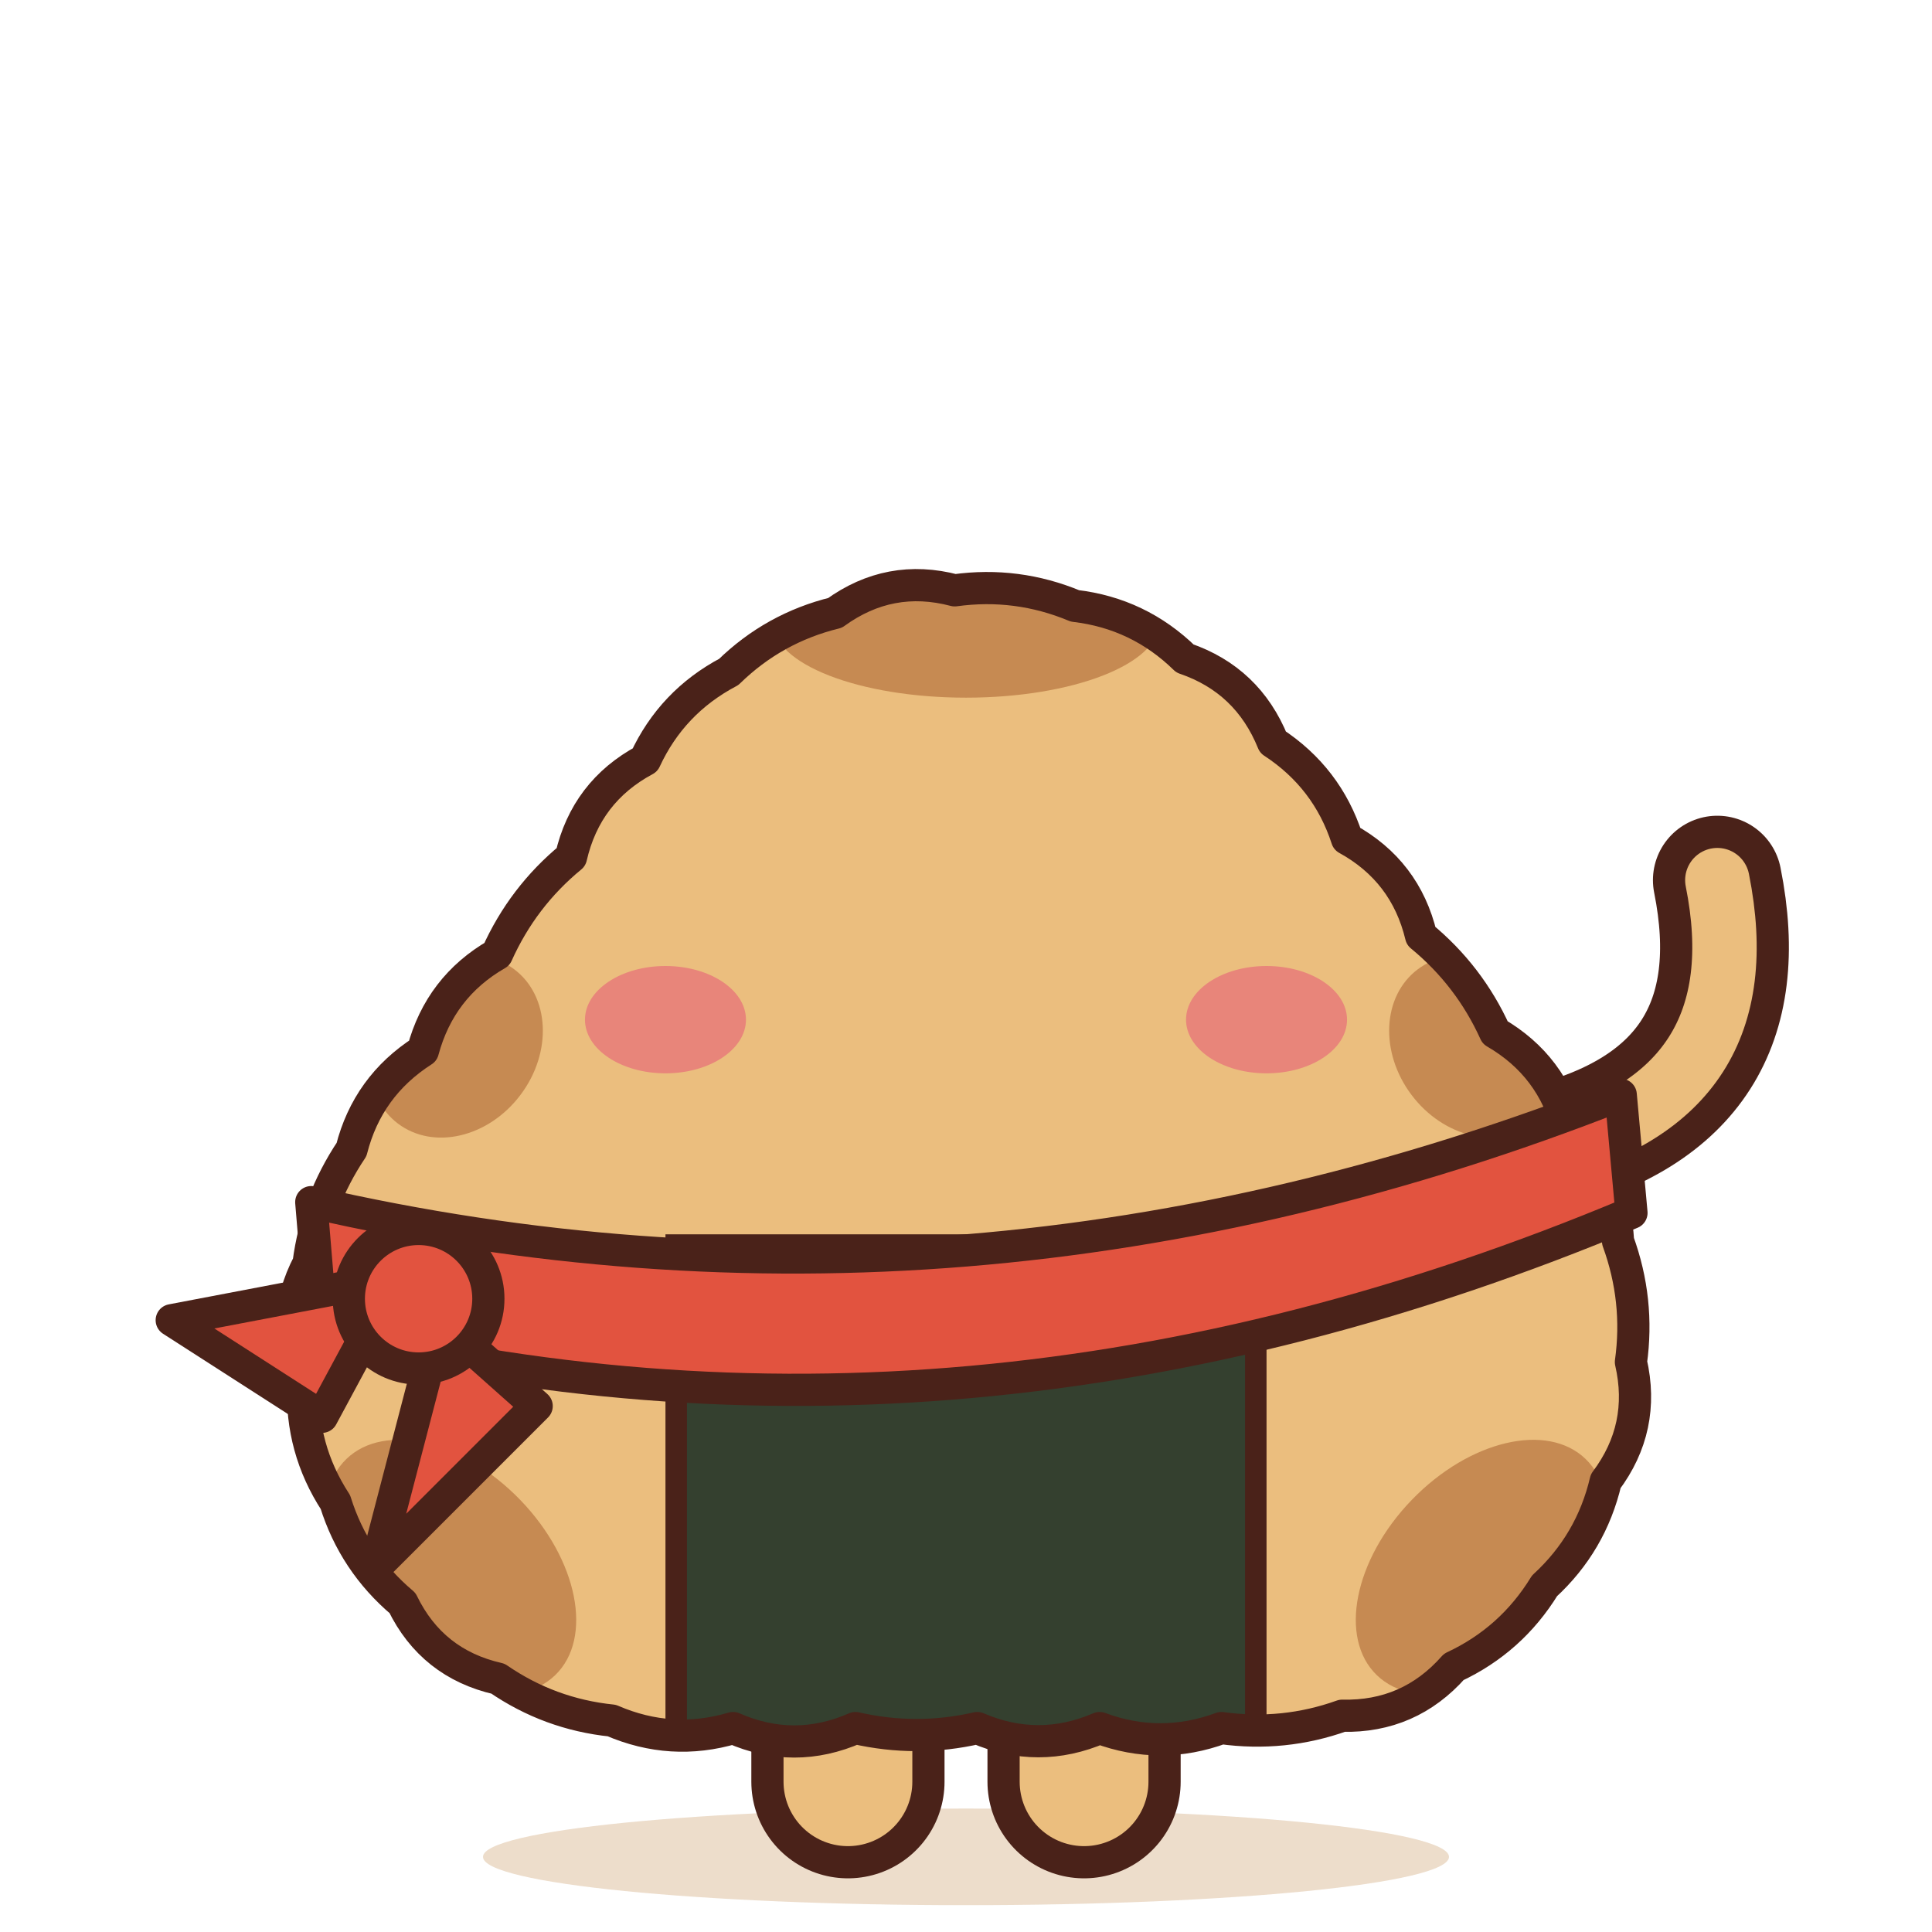
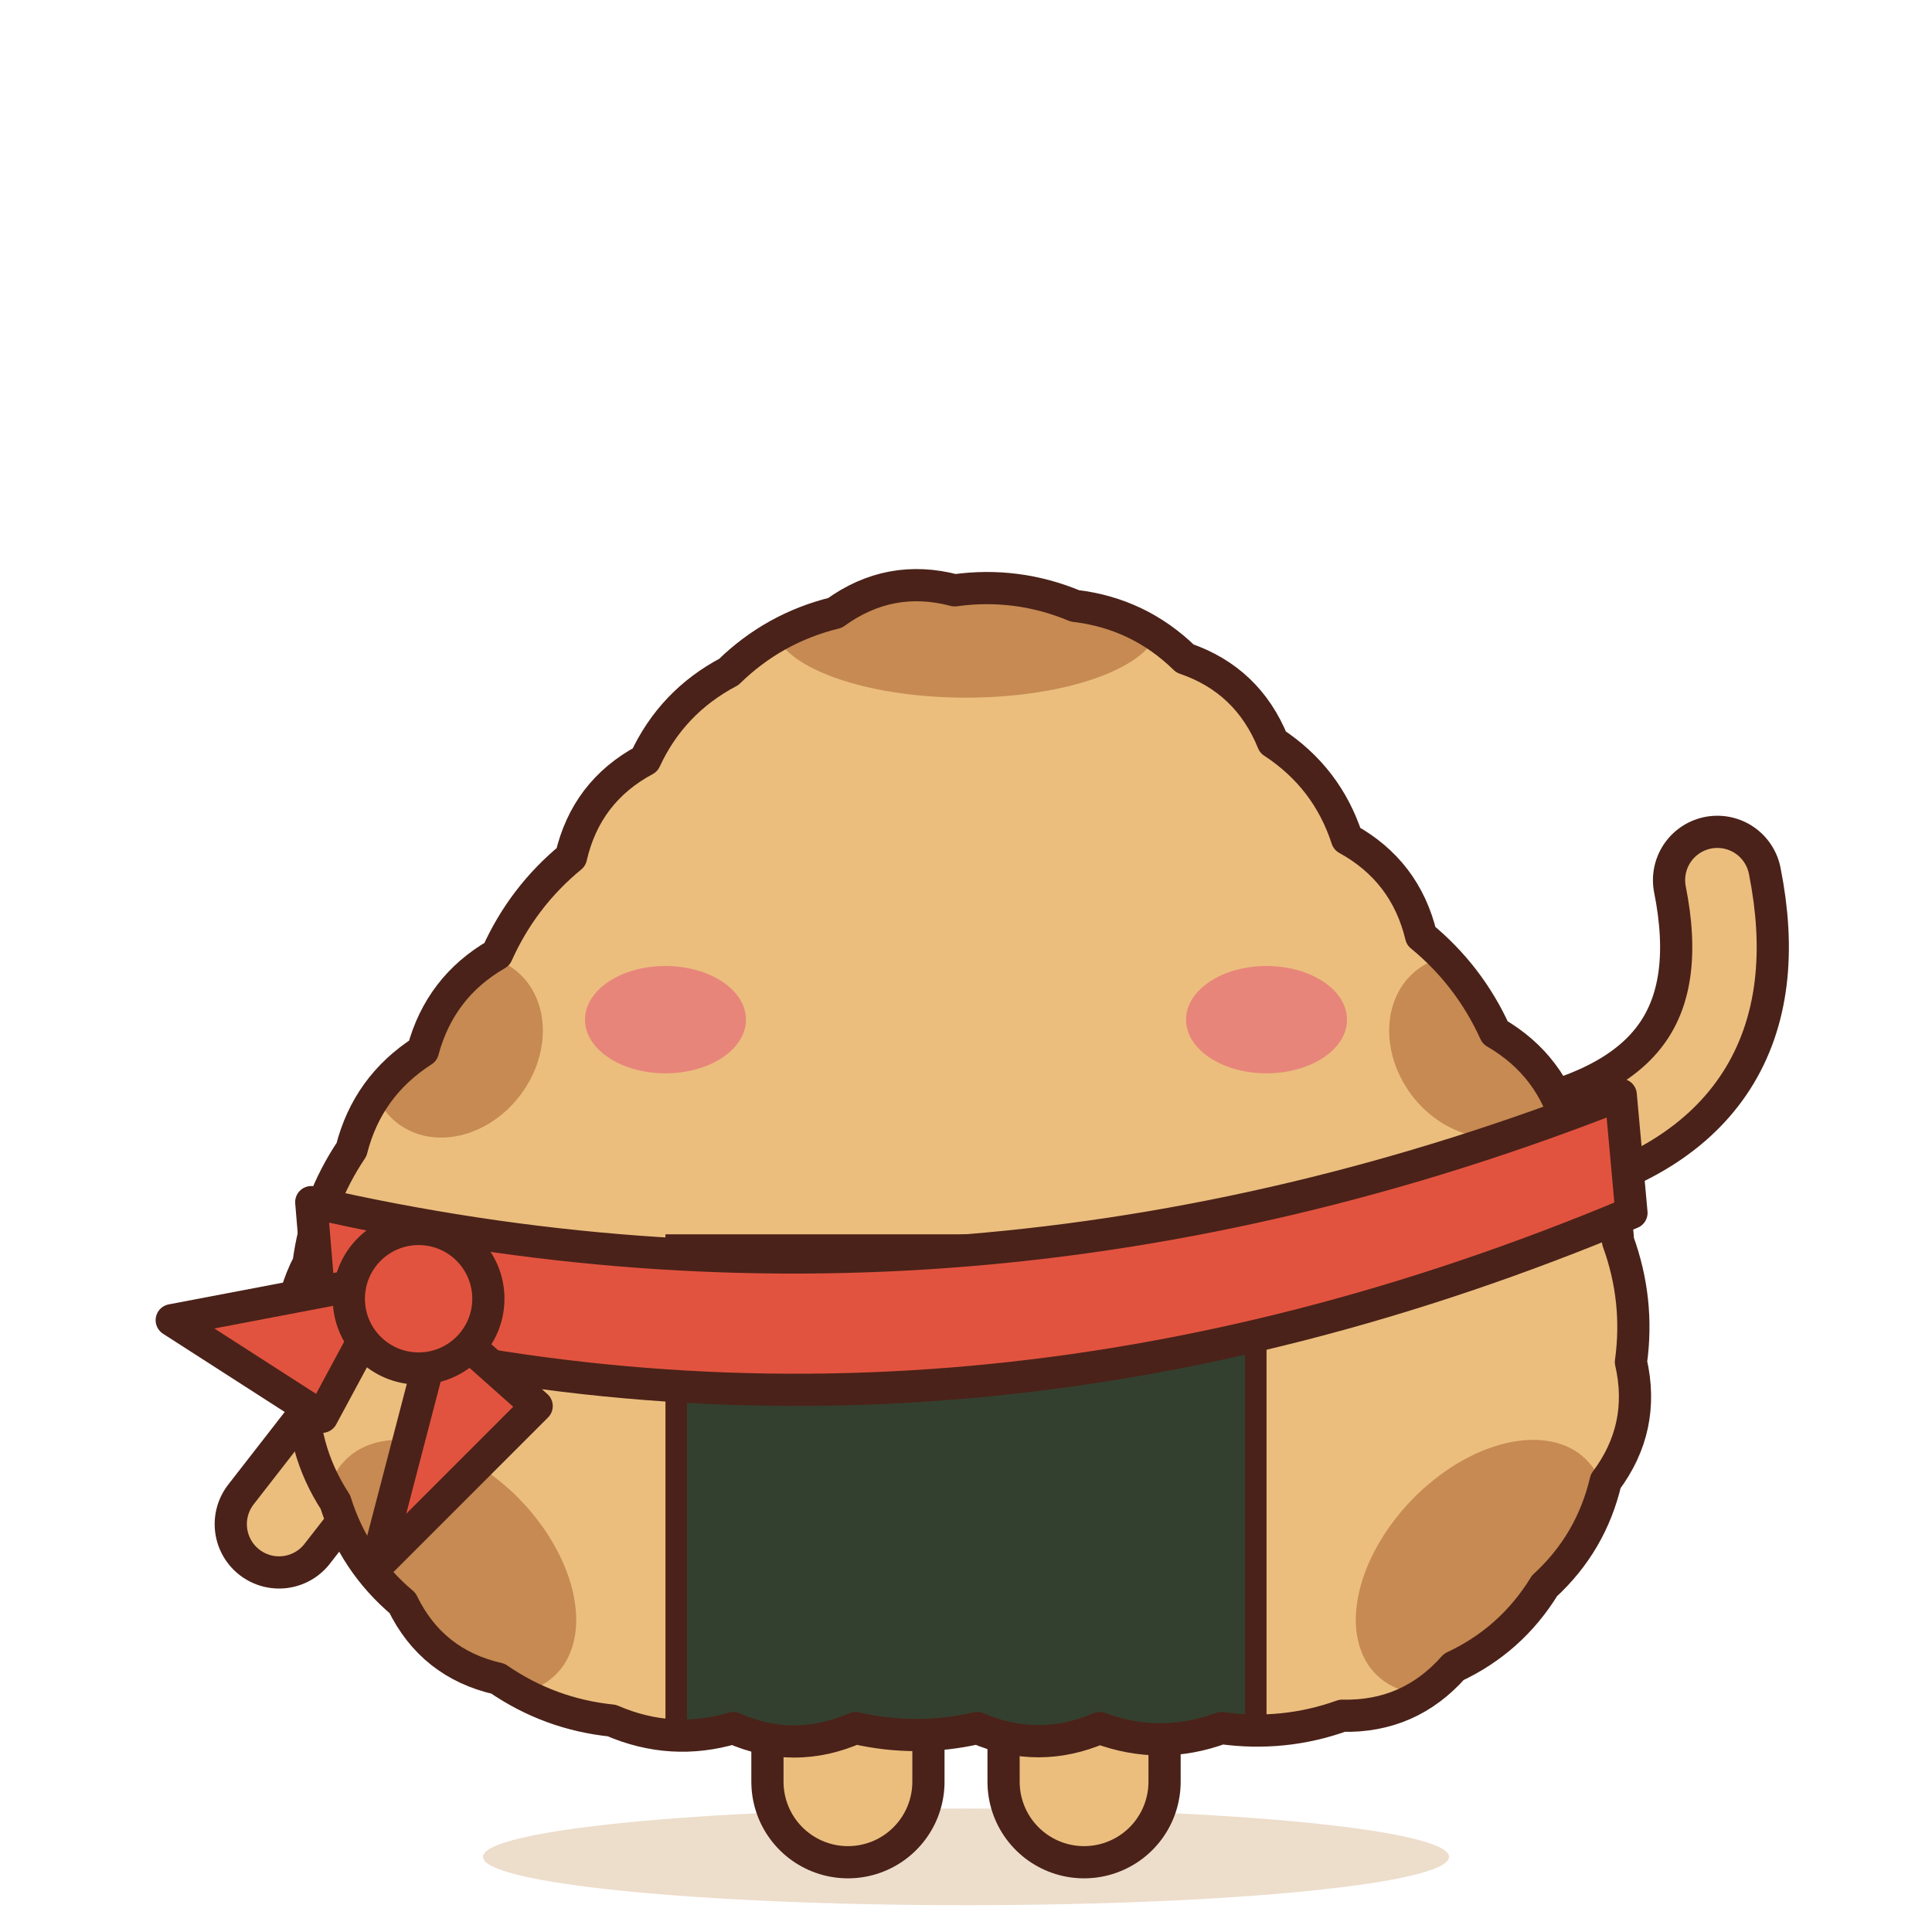
<svg xmlns="http://www.w3.org/2000/svg" viewBox="-30 0 360 360" width="360" height="360">
-   <defs>
-     <clipPath id="bodyClip">
-       <path d="M207.2 138.3 Q217.3 144.9 221.0 156.3 Q231.9 162.3 234.8 174.4 Q243.8 181.8 248.6 192.4 Q259.3 198.6 262.3 210.6 Q270.8 219.2 271.5 231.3 Q275.5 242.3 273.9 253.8 Q276.7 266.0 269.2 276.0 Q266.5 287.5 257.8 295.5 Q251.6 305.6 240.9 310.6 Q232.6 320.0 220.1 319.7 Q209.2 323.6 197.6 322.0 Q186.2 326.2 174.9 322.0 Q163.5 326.9 152.1 322.0 Q140.8 324.6 129.4 322.0 Q118.0 327.0 106.6 322.0 Q95.1 325.4 84.0 320.6 Q72.4 319.4 62.8 312.8 Q50.5 310.0 45.0 298.7 Q36.0 291.1 32.5 279.9 Q26.0 269.9 26.5 258.0 Q21.7 246.5 27.5 235.4 Q29.0 223.9 35.5 214.2 Q38.5 202.4 48.8 195.8 Q52.0 183.9 62.6 177.8 Q67.4 167.1 76.4 159.7 Q79.2 147.5 90.2 141.6 Q95.2 130.8 105.8 125.2 Q114.2 117.0 125.6 114.2 Q135.8 106.8 147.9 110.0 Q159.5 108.4 170.3 112.9 Q182.2 114.3 190.8 122.7 Q202.5 126.7 207.2 138.3Z" />
-     </clipPath>
-   </defs>
  <ellipse cx="150" cy="346" rx="90" ry="9" fill="#E8D4BE" opacity="0.8" />
  <path d="M128 314 L128 332" stroke="#4A2219" stroke-width="36" stroke-linecap="round" fill="none" />
-   <path d="M128 314 L128 332" stroke="#EBBE7E" stroke-width="24" stroke-linecap="round" fill="none" />
+   <path class="rice" d="M128 314 L128 332" stroke="#EBBE7E" stroke-width="24" stroke-linecap="round" fill="none" />
  <path d="M172 314 L172 332" stroke="#4A2219" stroke-width="36" stroke-linecap="round" fill="none" />
-   <path d="M172 314 L172 332" stroke="#EBBE7E" stroke-width="24" stroke-linecap="round" fill="none" />
+   <path class="rice" d="M172 314 L172 332" stroke="#EBBE7E" stroke-width="24" stroke-linecap="round" fill="none" />
+   <path d="M36 266 L22 284" stroke="#4A2219" stroke-width="24" stroke-linecap="round" fill="none" />
+   <path class="rice" d="M36 266 L22 284" stroke="#EBBE7E" stroke-width="12" stroke-linecap="round" fill="none" />
  <path d="M258 214 Q298 204 290 164" stroke="#4A2219" stroke-width="24" stroke-linecap="round" fill="none" />
-   <path d="M258 214 Q298 204 290 164" stroke="#EBBE7E" stroke-width="12" stroke-linecap="round" fill="none" />
-   <path d="M207.2 138.3 Q217.3 144.9 221.0 156.3 Q231.9 162.3 234.8 174.4 Q243.8 181.8 248.6 192.4 Q259.3 198.6 262.3 210.6 Q270.8 219.2 271.5 231.3 Q275.5 242.3 273.9 253.8 Q276.7 266.0 269.2 276.0 Q266.5 287.5 257.8 295.5 Q251.6 305.6 240.9 310.6 Q232.6 320.0 220.1 319.7 Q209.2 323.6 197.6 322.0 Q186.2 326.2 174.9 322.0 Q163.5 326.9 152.1 322.0 Q140.8 324.6 129.4 322.0 Q118.0 327.0 106.6 322.0 Q95.1 325.4 84.0 320.6 Q72.4 319.4 62.8 312.8 Q50.5 310.0 45.0 298.7 Q36.0 291.1 32.5 279.9 Q26.0 269.9 26.5 258.0 Q21.7 246.5 27.5 235.4 Q29.0 223.9 35.5 214.2 Q38.5 202.4 48.8 195.8 Q52.0 183.9 62.6 177.8 Q67.4 167.1 76.4 159.7 Q79.2 147.5 90.2 141.6 Q95.2 130.8 105.8 125.2 Q114.2 117.0 125.6 114.2 Q135.8 106.8 147.9 110.0 Q159.5 108.4 170.3 112.9 Q182.2 114.3 190.8 122.7 Q202.5 126.7 207.2 138.3Z" fill="#EBBE7E" />
-   <g clip-path="url(#bodyClip)">
-     <ellipse cx="150" cy="116" rx="36" ry="14" transform="rotate(0 150 116)" fill="#C68A52" />
-     <ellipse cx="55" cy="195" rx="18" ry="15" transform="rotate(-53 55 195)" fill="#C68A52" />
-     <ellipse cx="245" cy="195" rx="18" ry="15" transform="rotate(53 245 195)" fill="#C68A52" />
-     <ellipse cx="54" cy="292" rx="28" ry="18" transform="rotate(46 54 292)" fill="#C68A52" />
-     <ellipse cx="246" cy="292" rx="28" ry="18" transform="rotate(-46 246 292)" fill="#C68A52" />
-     <rect x="96" y="232" width="108" height="114" fill="#34402F" stroke="#4A2219" stroke-width="4" />
-   </g>
+   <path class="rice" d="M258 214 Q298 204 290 164" stroke="#EBBE7E" stroke-width="12" stroke-linecap="round" fill="none" />
+   <path class="rice" d="M207.2 138.3 Q217.3 144.9 221.0 156.3 Q231.9 162.3 234.8 174.4 Q243.8 181.8 248.6 192.4 Q259.3 198.6 262.3 210.6 Q270.8 219.2 271.5 231.3 Q275.5 242.3 273.9 253.8 Q276.7 266.0 269.2 276.0 Q266.5 287.5 257.8 295.5 Q251.6 305.6 240.9 310.6 Q232.6 320.0 220.1 319.7 Q209.2 323.6 197.6 322.0 Q186.2 326.2 174.9 322.0 Q163.5 326.9 152.1 322.0 Q140.8 324.6 129.4 322.0 Q118.0 327.0 106.6 322.0 Q95.1 325.4 84.0 320.6 Q72.4 319.4 62.8 312.8 Q50.5 310.0 45.0 298.7 Q36.0 291.1 32.5 279.9 Q26.0 269.9 26.5 258.0 Q21.7 246.5 27.5 235.4 Q29.0 223.9 35.5 214.2 Q38.5 202.4 48.8 195.8 Q52.0 183.9 62.6 177.8 Q67.4 167.1 76.4 159.7 Q79.2 147.5 90.2 141.6 Q95.2 130.8 105.8 125.2 Q114.2 117.0 125.6 114.2 Q135.8 106.8 147.9 110.0 Q159.5 108.4 170.3 112.9 Q182.2 114.3 190.8 122.7 Q202.5 126.7 207.2 138.3Z" fill="#EBBE7E" />
+   <path d="M174.18 126.37 L172.84 126.82 L171.45 127.24 L170 127.64 L168.51 128.01 L166.97 128.35 L165.39 128.66 L163.78 128.93 L162.13 129.18 L160.45 129.4 L158.75 129.58 L157.02 129.73 L155.28 129.85 L153.53 129.93 L151.77 129.98 L150 130 L148.23 129.98 L146.47 129.93 L144.72 129.85 L142.98 129.73 L141.25 129.58 L139.55 129.4 L137.87 129.18 L136.22 128.93 L134.61 128.66 L133.03 128.35 L131.49 128.01 L130 127.64 L128.55 127.24 L127.16 126.82 L125.82 126.37 L124.54 125.9 L123.33 125.4 L122.17 124.88 L121.08 124.34 L120.07 123.78 L119.12 123.2 L118.25 122.6 L117.46 121.99 L116.74 121.36 L116.1 120.72 L115.55 120.06 L115.08 119.4 L114.69 118.73 L114.61 118.55 L114.95 118.35 L116.2 117.68 L117.47 117.06 L118.77 116.48 L120.09 115.94 L121.43 115.44 L122.8 114.98 L124.19 114.57 L125.6 114.2 L126.88 113.32 L128.18 112.52 L129.49 111.8 L130.82 111.16 L132.16 110.61 L133.52 110.14 L134.89 109.75 L136.28 109.45 L137.68 109.23 L139.09 109.09 L140.52 109.04 L141.97 109.06 L143.43 109.17 L144.9 109.37 L146.39 109.64 L147.9 110 L149.35 109.82 L150.79 109.7 L152.22 109.61 L153.65 109.58 L155.07 109.6 L156.49 109.66 L157.9 109.77 L159.3 109.93 L160.7 110.13 L162.09 110.38 L163.47 110.68 L164.85 111.03 L166.22 111.43 L167.59 111.87 L168.95 112.36 L170.3 112.9 L171.77 113.1 L173.22 113.36 L174.65 113.67 L176.04 114.04 L177.42 114.46 L178.76 114.93 L180.08 115.46 L181.38 116.05 L182.64 116.69 L183.89 117.38 L185.1 118.13 L185.47 118.38 L185.31 118.73 L184.92 119.4 L184.45 120.06 L183.9 120.72 L183.26 121.36 L182.54 121.99 L181.75 122.6 L180.88 123.2 L179.93 123.78 L178.92 124.34 L177.83 124.88 L176.67 125.4 L175.46 125.9Z" fill="#C68A52" />
+   <path d="M68.44 201.82 L67.98 202.57 L67.5 203.31 L66.98 204.03 L66.43 204.72 L65.86 205.39 L65.26 206.04 L64.64 206.66 L63.99 207.25 L63.32 207.81 L62.63 208.34 L61.92 208.84 L61.2 209.31 L60.46 209.74 L59.71 210.13 L58.94 210.49 L58.17 210.81 L57.39 211.1 L56.6 211.34 L55.81 211.55 L55.02 211.71 L54.23 211.84 L53.44 211.92 L52.65 211.97 L51.87 211.97 L51.09 211.93 L50.33 211.85 L49.58 211.74 L48.84 211.58 L48.11 211.38 L47.4 211.14 L46.71 210.86 L46.04 210.54 L45.39 210.19 L44.77 209.8 L44.17 209.38 L43.59 208.92 L43.05 208.42 L42.53 207.9 L42.04 207.34 L41.58 206.75 L41.16 206.14 L40.76 205.49 L40.41 204.83 L40.09 204.14 L40.06 204.08 L40.33 203.7 L41.18 202.57 L42.1 201.48 L43.08 200.43 L44.11 199.43 L45.19 198.46 L46.34 197.53 L47.54 196.65 L48.8 195.8 L49.23 194.34 L49.72 192.92 L50.26 191.54 L50.86 190.21 L51.52 188.93 L52.24 187.69 L53.02 186.5 L53.85 185.35 L54.74 184.25 L55.69 183.19 L56.7 182.18 L57.76 181.21 L58.89 180.29 L60.07 179.42 L61.3 178.59 L61.44 178.5 L61.89 178.62 L62.6 178.86 L63.29 179.14 L63.96 179.46 L64.61 179.81 L65.23 180.2 L65.83 180.62 L66.41 181.08 L66.95 181.58 L67.47 182.1 L67.96 182.66 L68.42 183.25 L68.84 183.86 L69.24 184.51 L69.59 185.17 L69.91 185.86 L70.2 186.58 L70.45 187.31 L70.66 188.06 L70.84 188.83 L70.97 189.61 L71.07 190.41 L71.13 191.22 L71.15 192.03 L71.13 192.86 L71.08 193.69 L70.98 194.52 L70.84 195.35 L70.67 196.18 L70.46 197.01 L70.21 197.84 L69.93 198.66 L69.61 199.47 L69.25 200.26 L68.86 201.05Z" fill="#C68A52" />
+   <path d="M236.04 179.46 L236.71 179.14 L237.4 178.86 L238.11 178.62 L238.84 178.42 L239.1 178.37 L240.01 179.34 L240.96 180.4 L241.87 181.49 L242.75 182.6 L243.6 183.74 L244.41 184.9 L245.19 186.09 L245.94 187.3 L246.65 188.54 L247.33 189.8 L247.98 191.09 L248.6 192.4 L249.91 193.2 L251.15 194.04 L252.34 194.93 L253.47 195.86 L254.54 196.84 L255.54 197.87 L256.49 198.94 L257.38 200.05 L258.2 201.21 L258.97 202.42 L259.67 203.67 L259.91 204.14 L259.59 204.83 L259.24 205.49 L258.84 206.14 L258.42 206.75 L257.96 207.34 L257.47 207.9 L256.95 208.42 L256.41 208.92 L255.83 209.38 L255.23 209.8 L254.61 210.19 L253.96 210.54 L253.29 210.86 L252.6 211.14 L251.89 211.38 L251.16 211.58 L250.42 211.74 L249.67 211.85 L248.91 211.93 L248.13 211.97 L247.35 211.97 L246.56 211.92 L245.77 211.84 L244.98 211.71 L244.19 211.55 L243.4 211.34 L242.61 211.1 L241.83 210.81 L241.06 210.49 L240.29 210.13 L239.54 209.74 L238.8 209.31 L238.08 208.84 L237.37 208.34 L236.68 207.81 L236.01 207.25 L235.36 206.66 L234.74 206.04 L234.14 205.39 L233.57 204.72 L233.02 204.03 L232.5 203.31 L232.02 202.57 L231.56 201.82 L231.14 201.05 L230.75 200.26 L230.39 199.47 L230.07 198.66 L229.79 197.84 L229.54 197.01 L229.33 196.18 L229.16 195.35 L229.02 194.52 L228.92 193.69 L228.87 192.86 L228.85 192.03 L228.87 191.22 L228.93 190.41 L229.03 189.61 L229.16 188.83 L229.34 188.06 L229.55 187.31 L229.8 186.58 L230.09 185.86 L230.41 185.17 L230.76 184.51 L231.16 183.86 L231.58 183.25 L232.04 182.66 L232.53 182.1 L233.05 181.58 L233.59 181.08 L234.17 180.62 L234.77 180.2 L235.39 179.81Z" fill="#C68A52" />
+   <path d="M75.99 293.96 L76.35 295.11 L76.66 296.26 L76.91 297.4 L77.11 298.53 L77.25 299.64 L77.34 300.73 L77.37 301.8 L77.34 302.85 L77.26 303.87 L77.12 304.86 L76.92 305.82 L76.68 306.75 L76.37 307.64 L76.01 308.5 L75.6 309.32 L75.14 310.09 L74.63 310.82 L74.06 311.5 L73.45 312.14 L72.79 312.73 L72.09 313.27 L71.34 313.76 L70.55 314.19 L69.72 314.58 L68.85 314.9 L67.95 315.18 L67.03 315.39 L66.47 315.09 L65.23 314.37 L64.01 313.6 L62.8 312.8 L61.29 312.42 L59.83 311.97 L58.43 311.45 L57.07 310.87 L55.78 310.22 L54.53 309.5 L53.34 308.72 L52.2 307.88 L51.11 306.96 L50.08 305.98 L49.1 304.93 L48.17 303.82 L47.3 302.64 L46.48 301.39 L45.71 300.08 L45 298.7 L43.9 297.74 L42.84 296.74 L41.82 295.72 L40.84 294.67 L39.91 293.6 L39.02 292.49 L38.18 291.36 L37.38 290.2 L36.62 289.01 L35.9 287.79 L35.22 286.55 L34.59 285.27 L34.01 283.97 L33.46 282.64 L32.96 281.29 L32.5 279.9 L31.71 278.64 L31.19 277.73 L31.32 277.25 L31.63 276.36 L31.99 275.5 L32.4 274.68 L32.86 273.91 L33.37 273.18 L33.94 272.5 L34.55 271.86 L35.21 271.27 L35.91 270.73 L36.66 270.24 L37.45 269.81 L38.28 269.42 L39.15 269.1 L40.05 268.82 L40.99 268.61 L41.95 268.45 L42.95 268.34 L43.97 268.3 L45.02 268.31 L46.09 268.37 L47.18 268.5 L48.28 268.68 L49.4 268.92 L50.53 269.21 L51.67 269.56 L52.81 269.96 L53.96 270.41 L55.11 270.92 L56.25 271.48 L57.39 272.09 L58.52 272.74 L59.64 273.44 L60.74 274.19 L61.83 274.98 L62.9 275.81 L63.95 276.68 L64.98 277.58 L65.98 278.52 L66.95 279.5 L67.89 280.5 L68.79 281.53 L69.66 282.59 L70.49 283.67 L71.29 284.76 L72.04 285.88 L72.74 287.01 L73.41 288.16 L74.02 289.31 L74.59 290.47 L75.11 291.63 L75.57 292.79Z" fill="#C68A52" />
+   <path d="M265.45 271.86 L266.06 272.5 L266.63 273.18 L267.14 273.91 L267.6 274.68 L268.01 275.5 L268.37 276.36 L268.68 277.25 L268.78 277.63 L268.43 278.82 L267.98 280.19 L267.47 281.53 L266.93 282.85 L266.33 284.13 L265.69 285.39 L265 286.62 L264.26 287.83 L263.48 289.01 L262.65 290.16 L261.78 291.28 L260.85 292.38 L259.88 293.45 L258.86 294.49 L257.8 295.5 L257.01 296.74 L256.18 297.95 L255.32 299.11 L254.42 300.23 L253.49 301.31 L252.52 302.36 L251.51 303.36 L250.47 304.33 L249.4 305.25 L248.29 306.13 L247.15 306.98 L245.97 307.78 L244.75 308.55 L243.5 309.27 L242.22 309.96 L240.9 310.6 L239.85 311.74 L238.76 312.8 L237.64 313.78 L236.49 314.69 L235.3 315.53 L235.08 315.66 L234.95 315.66 L233.95 315.55 L232.99 315.39 L232.05 315.18 L231.15 314.9 L230.28 314.58 L229.45 314.19 L228.66 313.76 L227.91 313.27 L227.21 312.73 L226.55 312.14 L225.94 311.5 L225.37 310.82 L224.86 310.09 L224.4 309.32 L223.99 308.5 L223.63 307.64 L223.32 306.75 L223.08 305.82 L222.88 304.86 L222.74 303.87 L222.66 302.85 L222.63 301.8 L222.66 300.73 L222.75 299.64 L222.89 298.53 L223.09 297.4 L223.34 296.26 L223.65 295.11 L224.01 293.96 L224.43 292.79 L224.89 291.63 L225.41 290.47 L225.98 289.31 L226.59 288.16 L227.26 287.01 L227.96 285.88 L228.71 284.76 L229.51 283.67 L230.34 282.59 L231.21 281.53 L232.11 280.5 L233.05 279.5 L234.02 278.52 L235.02 277.58 L236.05 276.68 L237.1 275.81 L238.17 274.98 L239.26 274.19 L240.36 273.44 L241.48 272.74 L242.61 272.09 L243.75 271.48 L244.89 270.92 L246.04 270.41 L247.19 269.96 L248.33 269.56 L249.47 269.21 L250.6 268.92 L251.72 268.68 L252.82 268.5 L253.91 268.37 L254.98 268.31 L256.03 268.3 L257.05 268.34 L258.05 268.45 L259.01 268.61 L259.95 268.82 L260.85 269.1 L261.72 269.42 L262.55 269.81 L263.34 270.24 L264.09 270.73 L264.79 271.27Z" fill="#C68A52" />
+   <path d="M203.36 322.46 L201.93 322.41 L200.49 322.31 L199.05 322.18 L197.6 322 L196.18 322.49 L194.75 322.92 L193.33 323.28 L191.91 323.57 L190.48 323.8 L189.06 323.97 L187.64 324.07 L186.22 324.1 L184.81 324.07 L183.39 323.97 L181.97 323.8 L180.56 323.57 L179.14 323.28 L177.73 322.92 L176.31 322.49 L174.9 322 L173.47 322.57 L172.05 323.07 L170.63 323.49 L169.2 323.84 L167.78 324.11 L166.35 324.3 L164.93 324.41 L163.5 324.45 L162.07 324.41 L160.65 324.3 L159.22 324.11 L157.8 323.84 L156.38 323.49 L154.95 323.07 L153.53 322.57 L152.1 322 L150.69 322.3 L149.27 322.57 L147.86 322.79 L146.44 322.98 L145.03 323.12 L143.61 323.22 L142.19 323.28 L140.78 323.3 L139.36 323.28 L137.94 323.22 L136.52 323.12 L135.09 322.98 L133.67 322.79 L132.25 322.57 L130.82 322.3 L129.4 322 L127.97 322.59 L126.55 323.09 L125.13 323.52 L123.7 323.88 L122.28 324.15 L120.85 324.34 L119.43 324.46 L118 324.5 L116.57 324.46 L115.15 324.34 L113.72 324.15 L112.3 323.88 L110.88 323.52 L109.45 323.09 L108.03 322.59 L106.6 322 L105.16 322.39 L103.73 322.72 L102.3 322.99 L100.88 323.19 L99.45 323.32 L98.03 323.4 L96.61 323.41 L95.2 323.35 L94 323.25 L94 230 L206 230 L206 322.43 L204.78 322.46Z" fill="#4A2219" />
+   <path d="M200.49 322.31 L199.05 322.18 L197.6 322 L196.18 322.49 L194.75 322.92 L193.33 323.28 L191.91 323.57 L190.48 323.8 L189.06 323.97 L187.64 324.07 L186.22 324.1 L184.81 324.07 L183.39 323.97 L181.97 323.8 L180.56 323.57 L179.14 323.28 L177.73 322.92 L176.31 322.49 L174.9 322 L173.47 322.57 L172.05 323.07 L170.63 323.49 L169.2 323.84 L167.78 324.11 L166.35 324.3 L164.93 324.41 L163.5 324.45 L162.07 324.41 L160.65 324.3 L159.22 324.11 L157.8 323.84 L156.38 323.49 L154.95 323.07 L153.53 322.57 L152.1 322 L150.69 322.3 L149.27 322.57 L147.86 322.79 L146.44 322.98 L145.03 323.12 L143.61 323.22 L142.19 323.28 L140.78 323.3 L139.36 323.28 L137.94 323.22 L136.52 323.12 L135.09 322.98 L133.67 322.79 L132.25 322.57 L130.82 322.3 L129.4 322 L127.97 322.59 L126.55 323.09 L125.13 323.52 L123.7 323.88 L122.28 324.15 L120.85 324.34 L119.43 324.46 L118 324.5 L116.57 324.46 L115.15 324.34 L113.72 324.15 L112.3 323.88 L110.88 323.52 L109.45 323.09 L108.03 322.59 L106.6 322 L105.16 322.39 L103.73 322.72 L102.3 322.99 L100.88 323.19 L99.45 323.32 L98.03 323.4 L98 323.4 L98 234 L202 234 L202 322.41 L201.93 322.41Z" fill="#34402F" />
  <path d="M207.2 138.3 Q217.3 144.9 221.0 156.3 Q231.9 162.3 234.8 174.4 Q243.8 181.8 248.6 192.4 Q259.3 198.6 262.3 210.6 Q270.8 219.2 271.5 231.3 Q275.5 242.3 273.9 253.8 Q276.7 266.0 269.2 276.0 Q266.5 287.5 257.8 295.5 Q251.6 305.6 240.9 310.6 Q232.6 320.0 220.1 319.7 Q209.2 323.6 197.6 322.0 Q186.2 326.2 174.9 322.0 Q163.5 326.9 152.1 322.0 Q140.8 324.6 129.4 322.0 Q118.0 327.0 106.6 322.0 Q95.1 325.4 84.0 320.6 Q72.4 319.4 62.8 312.8 Q50.5 310.0 45.0 298.7 Q36.0 291.1 32.5 279.9 Q26.0 269.9 26.5 258.0 Q21.7 246.5 27.5 235.4 Q29.0 223.9 35.5 214.2 Q38.5 202.4 48.8 195.8 Q52.0 183.9 62.6 177.8 Q67.4 167.1 76.4 159.7 Q79.2 147.5 90.2 141.6 Q95.2 130.8 105.8 125.2 Q114.2 117.0 125.6 114.2 Q135.8 106.8 147.9 110.0 Q159.5 108.4 170.3 112.9 Q182.2 114.3 190.8 122.7 Q202.5 126.7 207.2 138.3Z" fill="none" stroke="#4A2219" stroke-width="6" stroke-linejoin="round" />
-   <ellipse cx="94" cy="190" rx="15" ry="10" fill="#E8857A" />
-   <ellipse cx="206" cy="190" rx="15" ry="10" fill="#E8857A" />
+   <ellipse class="cheek" cx="94" cy="190" rx="15" ry="10" fill="#E8857A" />
+   <ellipse class="cheek" cx="206" cy="190" rx="15" ry="10" fill="#E8857A" />
  <path d="M28 224 Q150 252 272 204 L274 226 Q150 278 30 248Z" fill="#E2533F" stroke="#4A2219" stroke-width="6" stroke-linejoin="round" />
  <path d="M44 238 L2 246 L30 264Z" fill="#E2533F" stroke="#4A2219" stroke-width="6" stroke-linejoin="round" />
  <path d="M52 246 L40 292 L70 262Z" fill="#E2533F" stroke="#4A2219" stroke-width="6" stroke-linejoin="round" />
  <circle cx="48" cy="242" r="13" fill="#E2533F" stroke="#4A2219" stroke-width="6" />
</svg>
